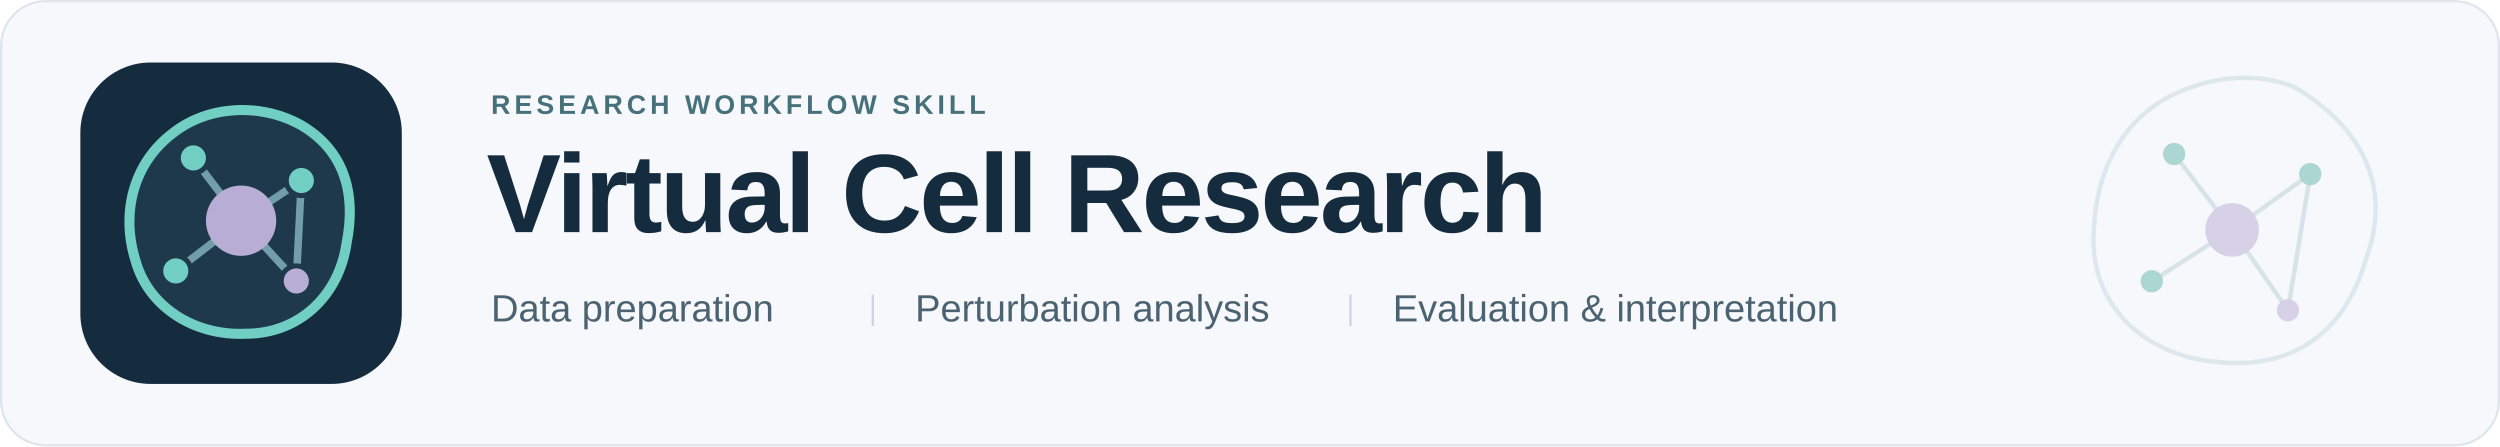
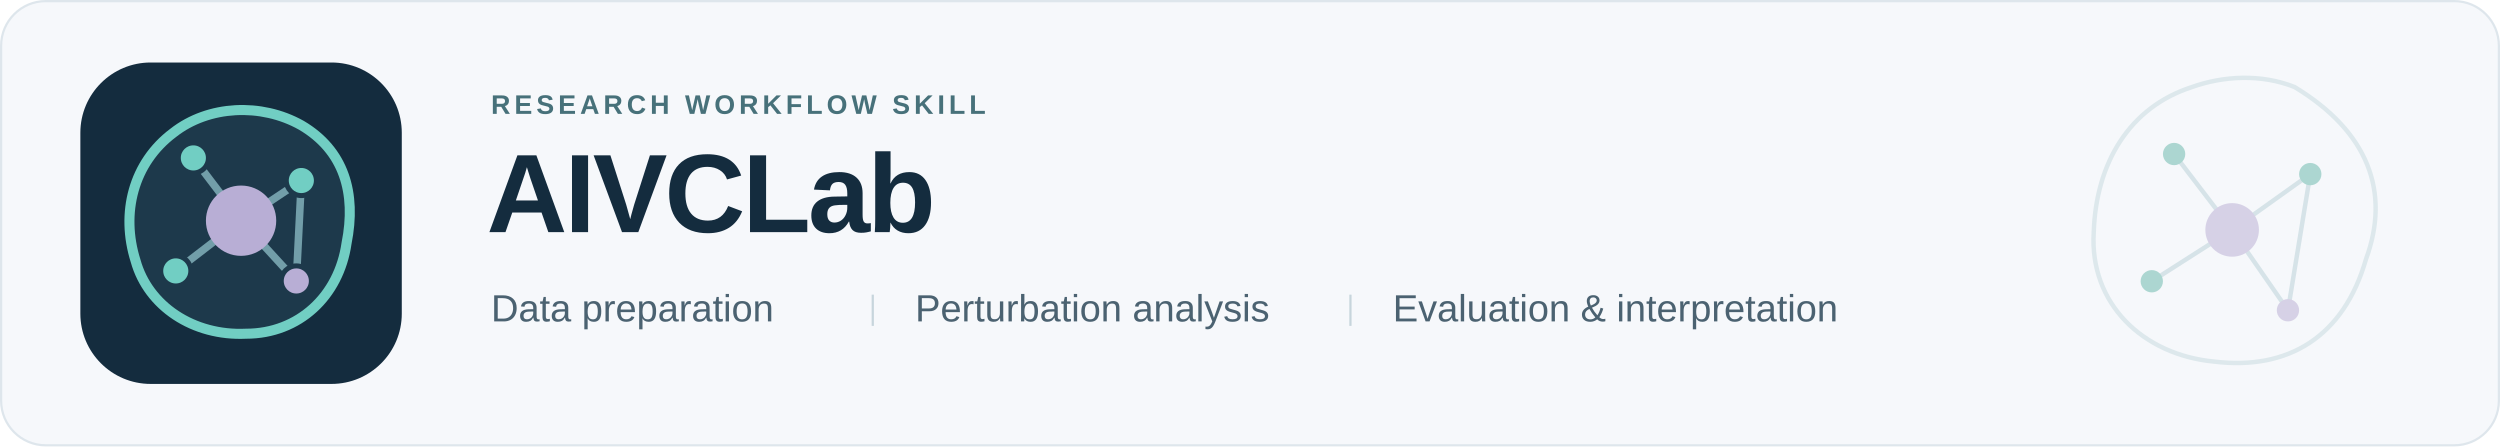
<svg xmlns="http://www.w3.org/2000/svg" width="1120" height="200" viewBox="0 0 1120 200" role="img" aria-labelledby="header-title header-description">
  <rect x="0.5" y="0.5" width="1119" height="199" rx="20" fill="#F6F8FB" stroke="#DEE6EC" />
  <g transform="translate(36 28) scale(1.125)">
    <rect width="128" height="128" rx="28" fill="#142C3E" />
    <path d="M88 25C105 35 110 52 106 72C103 93 87 108 66 108C45 109 27 97 22 79C16 60 21 40 37 28C51 17 72 16 88 25Z" fill="#1D394B" stroke="#71CEC3" stroke-width="4" />
    <path d="M45 38L64 63L88 47M64 63L86 87M64 63L38 83M88 47L86 87" fill="none" stroke="#729EA9" stroke-width="3" stroke-linecap="round" stroke-linejoin="round" />
    <circle cx="64" cy="63" r="14" fill="#B8AED5" />
    <circle cx="45" cy="38" r="6" fill="#71CEC3" stroke="#1D394B" stroke-width="2" />
    <circle cx="88" cy="47" r="6" fill="#71CEC3" stroke="#1D394B" stroke-width="2" />
    <circle cx="86" cy="87" r="6" fill="#B8AED5" stroke="#1D394B" stroke-width="2" />
    <circle cx="38" cy="83" r="6" fill="#71CEC3" stroke="#1D394B" stroke-width="2" />
  </g>
  <g font-family="Arial, Helvetica, sans-serif">
    <text x="220" y="51" font-size="12" font-weight="700" letter-spacing="1.8" fill="#47717A">RESEARCH WORKFLOW SKILL</text>
-     <text x="218" y="104" font-size="50" font-weight="700" letter-spacing="-1.2" fill="#142C3E">Virtual Cell Research</text>
+     <text x="218" y="104" font-size="50" font-weight="700" letter-spacing="-1.2" fill="#142C3E">AIVCLab</text>
    <g font-size="17" fill="#4B6271">
      <text x="220" y="144">Data preparation</text>
      <text x="410" y="144">Perturbation analysis</text>
      <text x="624" y="144">Evaluation &amp; interpretation</text>
    </g>
  </g>
  <path d="M391 132V146M605 132V146" fill="none" stroke="#C7D5DC" stroke-width="1" />
  <g fill="none" stroke-linecap="round" stroke-linejoin="round">
    <path d="M1028 39C1061 59 1071 86 1060 116C1050 151 1025 166 992 162C960 159 936 136 938 104C939 73 954 48 982 39C996 34 1013 33 1028 39Z" stroke="#DDE8EC" stroke-width="2" />
    <path d="M974 69L1000 103L1035 78M1000 103L1025 139M1000 103L964 126M1035 78L1025 139" stroke="#D6E3E8" stroke-width="2" />
  </g>
  <circle cx="1000" cy="103" r="12" fill="#D6D1E6" />
  <circle cx="974" cy="69" r="5" fill="#ACD6D1" />
  <circle cx="1035" cy="78" r="5" fill="#ACD6D1" />
  <circle cx="1025" cy="139" r="5" fill="#D6D1E6" />
  <circle cx="964" cy="126" r="5" fill="#ACD6D1" />
</svg>
